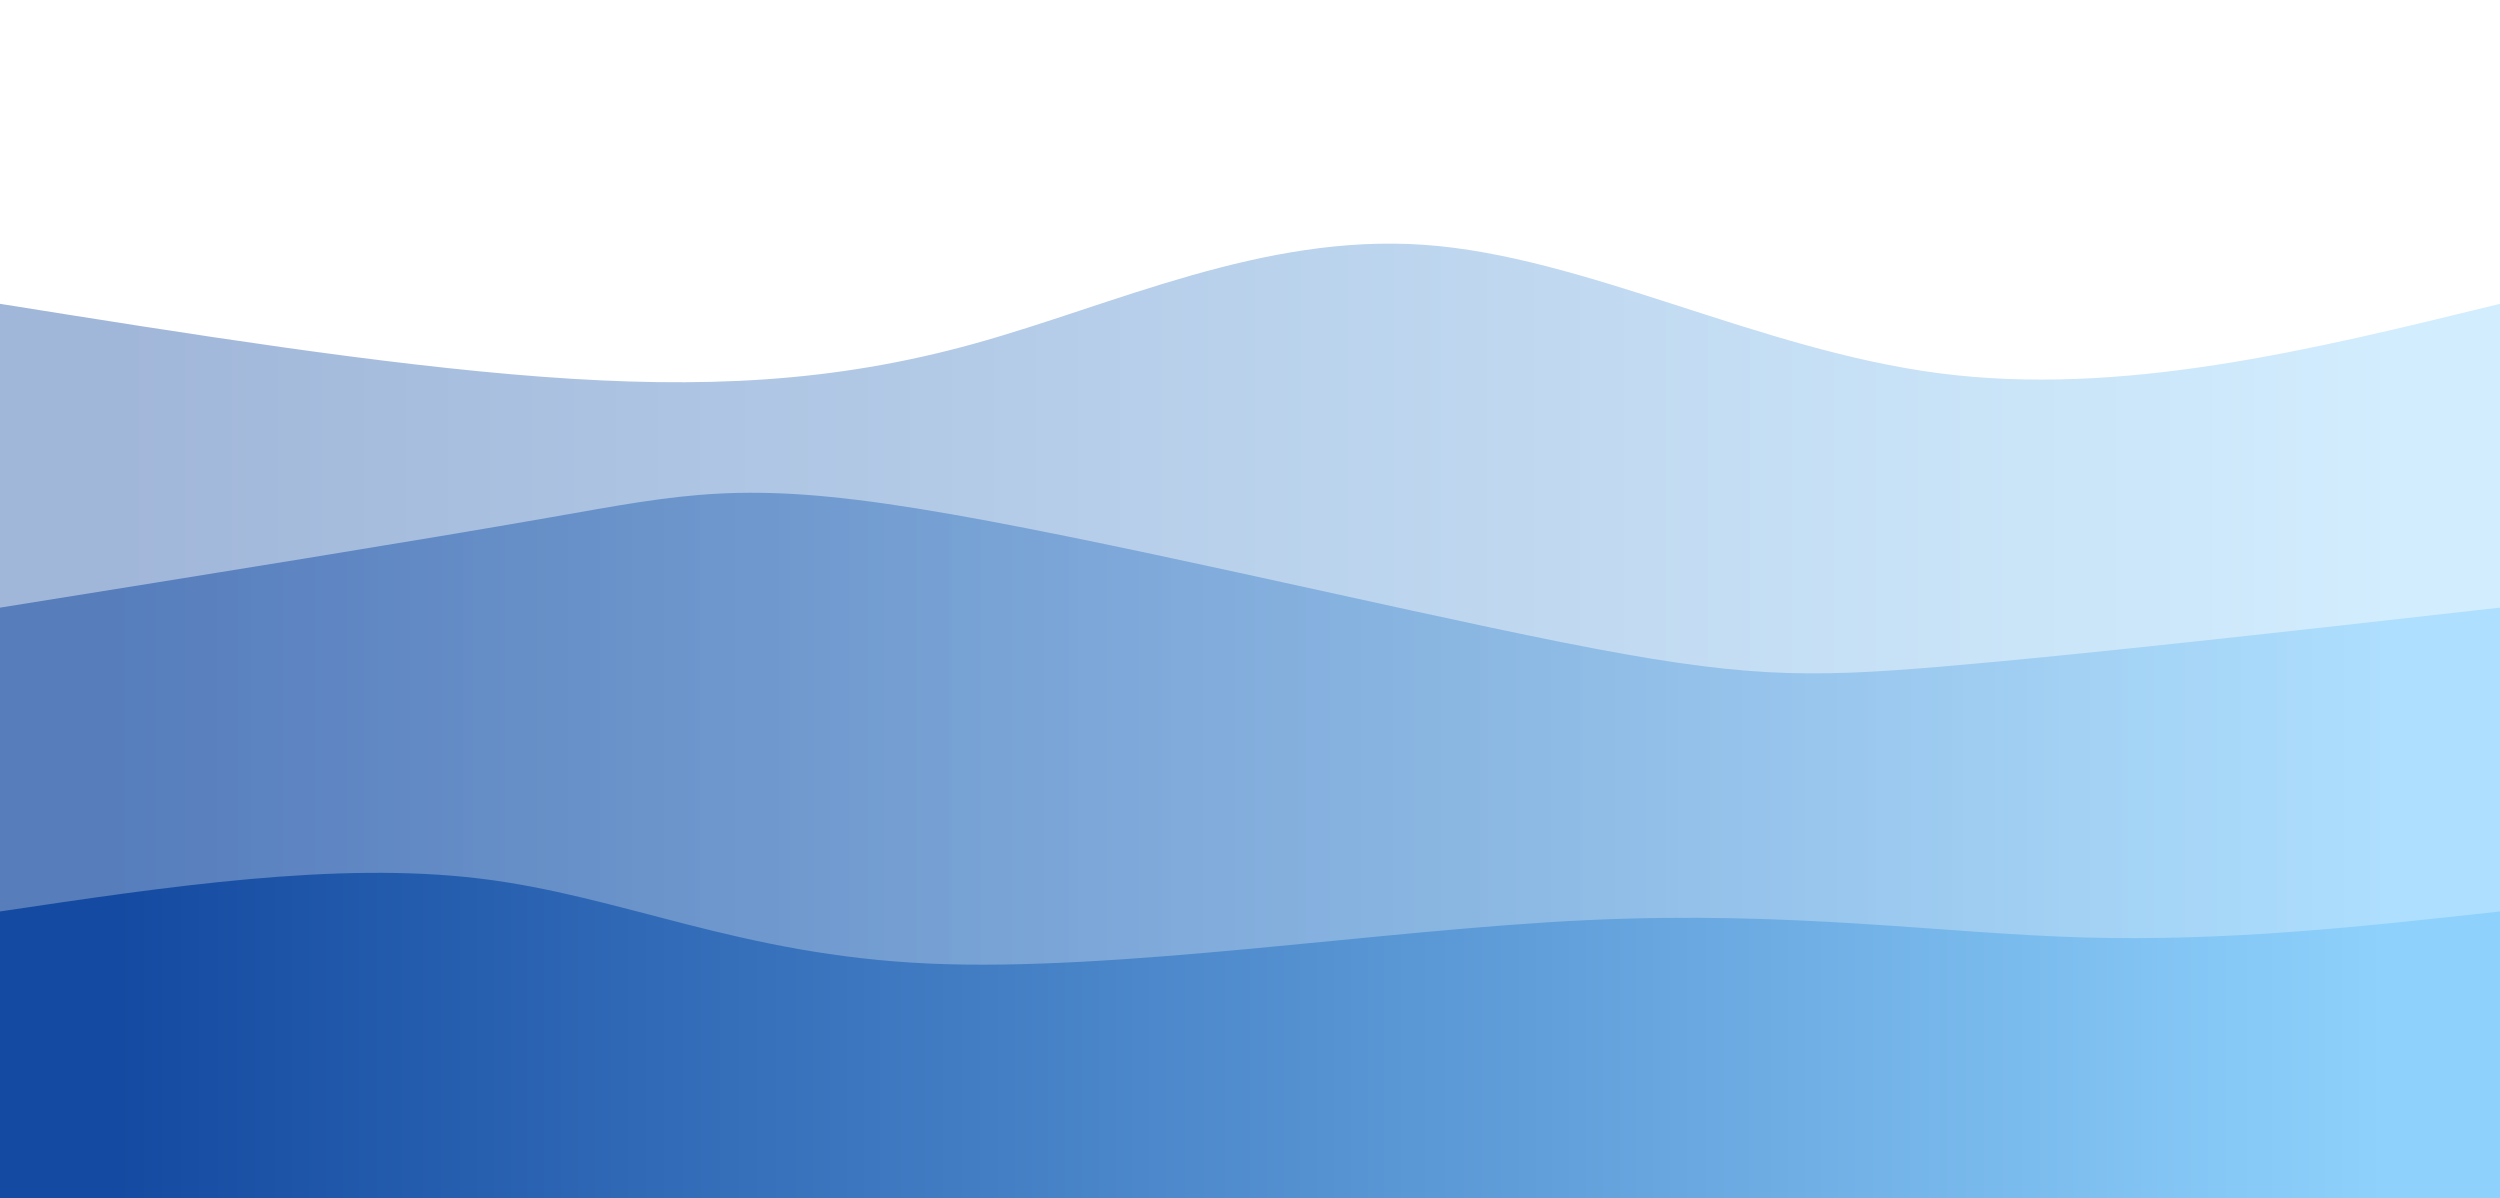
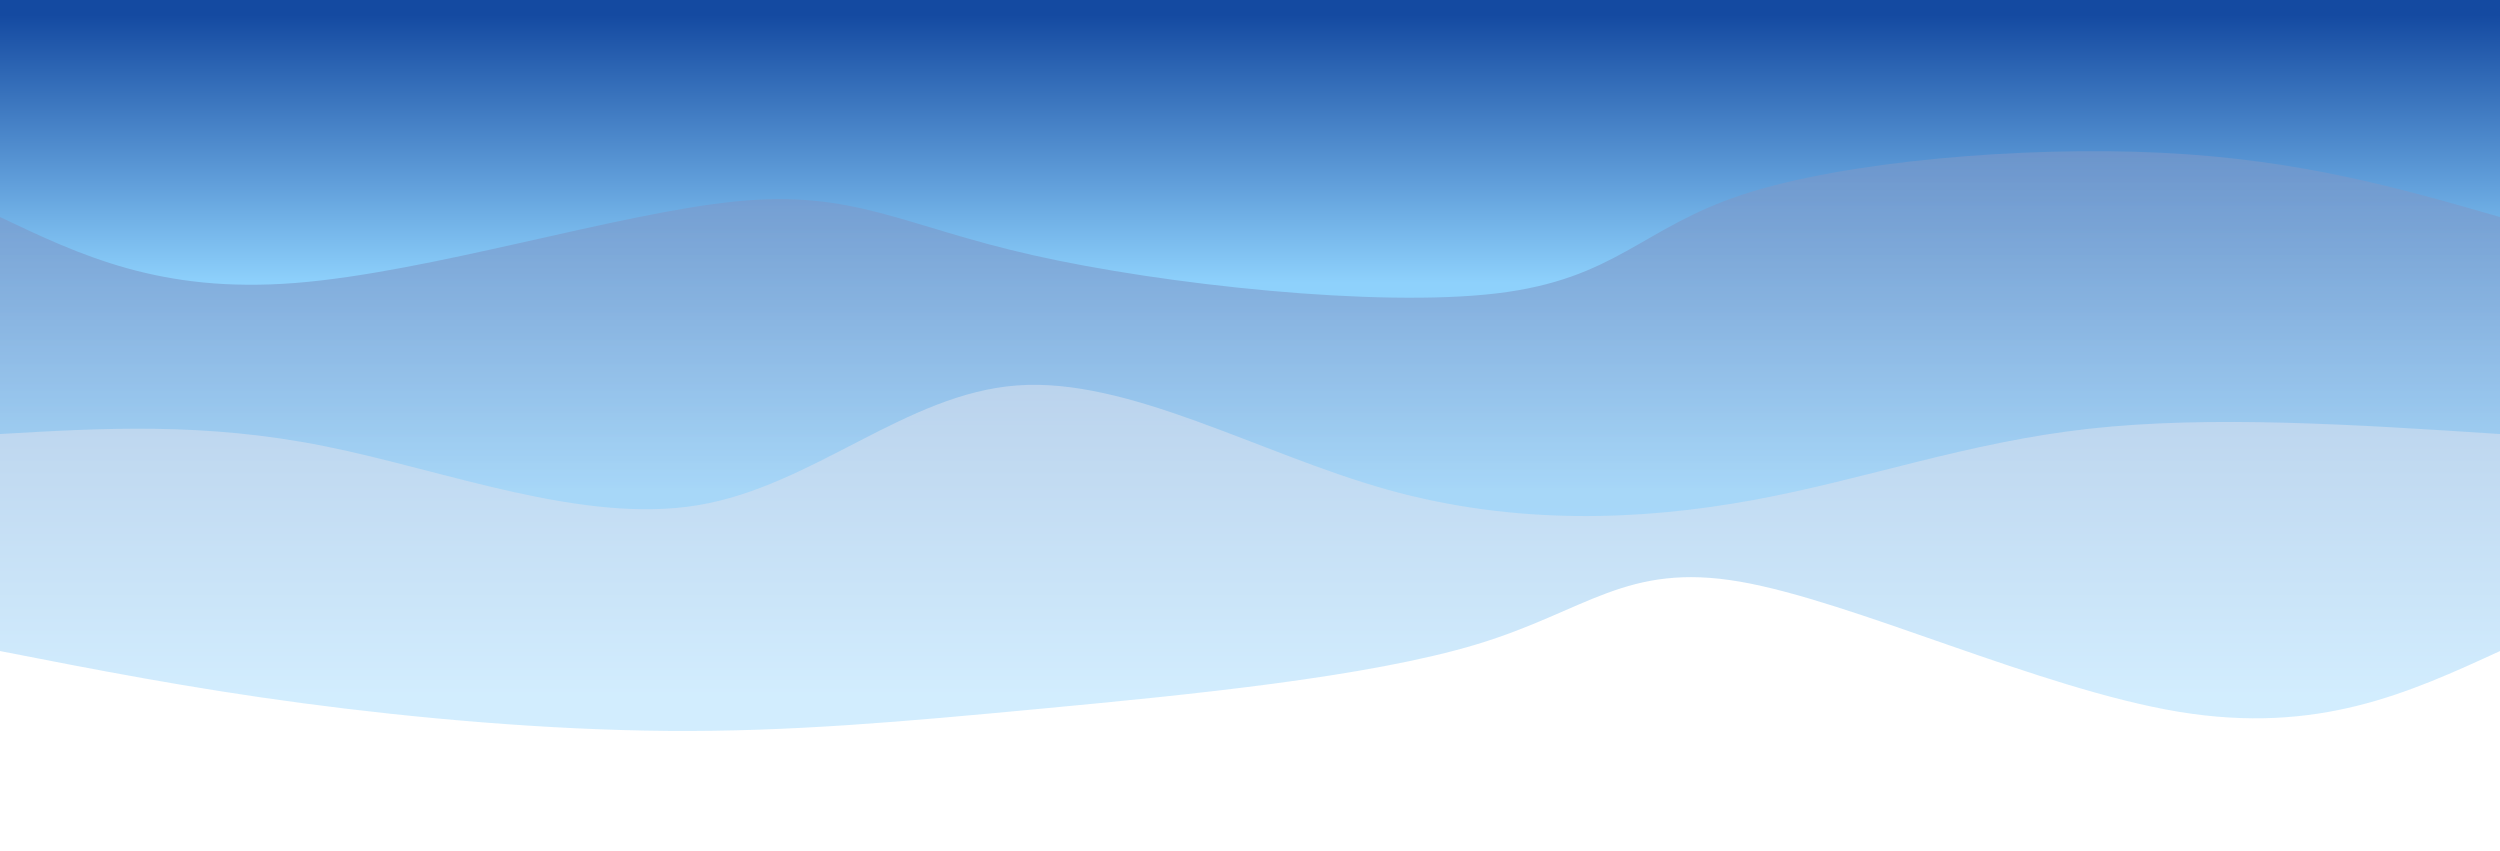
- <svg xmlns="http://www.w3.org/2000/svg" width="100%" height="100%" id="svg" viewBox="0 0 1440 690" class="transition duration-300 ease-in-out delay-150">
+ <svg xmlns="http://www.w3.org/2000/svg" width="100%" height="100%" id="svg" viewBox="0 0 1440 490" class="transition duration-300 ease-in-out delay-150">
  <defs>
-     <linearGradient id="gradient" x1="0%" y1="50%" x2="100%" y2="50%">
+     <linearGradient id="gradient" x1="50%" y1="100%" x2="50%" y2="0%">
      <stop offset="5%" stop-color="#144aa1" />
-       <stop offset="95%" stop-color="#8ed1fc" />
+       <stop offset="95%" stop-color="#8ED1FC" />
    </linearGradient>
  </defs>
-   <path d="M 0,700 C 0,700 0,175 0,175 C 109.665,192.522 219.33,210.043 312,217 C 404.67,223.957 480.344,220.349 561,198 C 641.656,175.651 727.292,134.56 820,141 C 912.708,147.44 1012.488,201.411 1117,215 C 1221.512,228.589 1330.756,201.794 1440,175 C 1440,175 1440,700 1440,700 Z" stroke="none" stroke-width="0" fill="url(#gradient)" fill-opacity="0.4" class="transition-all duration-300 ease-in-out delay-150 path-0" />
+   <path d="M 0,500 C 0,500 0,125 0,125 C 52.467,100.888 104.934,76.776 185,90 C 265.066,103.224 372.73,153.784 438,165 C 503.27,176.216 526.147,148.088 589,129 C 651.853,109.912 754.682,99.863 838,92 C 921.318,84.137 985.124,78.46 1055,79 C 1124.876,79.54 1200.822,86.297 1266,95 C 1331.178,103.703 1385.589,114.351 1440,125 C 1440,125 1440,500 1440,500 Z" stroke="none" stroke-width="0" fill="url(#gradient)" fill-opacity="0.4" class="transition-all duration-300 ease-in-out delay-150 path-0" transform="rotate(-180 720 250)" />
  <defs>
-     <linearGradient id="gradient" x1="0%" y1="50%" x2="100%" y2="50%">
+     <linearGradient id="gradient" x1="50%" y1="100%" x2="50%" y2="0%">
      <stop offset="5%" stop-color="#144aa1" />
-       <stop offset="95%" stop-color="#8ed1fc" />
+       <stop offset="95%" stop-color="#8ED1FC" />
    </linearGradient>
  </defs>
-   <path d="M 0,700 C 0,700 0,350 0,350 C 119.99,330.756 239.981,311.512 317,298 C 394.019,284.488 428.067,276.708 529,293 C 629.933,309.292 797.751,349.656 900,370 C 1002.249,390.344 1038.928,390.67 1118,384 C 1197.072,377.33 1318.536,363.665 1440,350 C 1440,350 1440,700 1440,700 Z" stroke="none" stroke-width="0" fill="url(#gradient)" fill-opacity="0.53" class="transition-all duration-300 ease-in-out delay-150 path-1" />
+   <path d="M 0,500 C 0,500 0,250 0,250 C 83.281,255.437 166.561,260.873 237,253 C 307.439,245.127 365.035,223.944 430,212 C 494.965,200.056 567.297,197.352 641,218 C 714.703,238.648 789.776,282.648 854,278 C 918.224,273.352 971.599,220.056 1038,209 C 1104.401,197.944 1183.829,229.127 1253,243 C 1322.171,256.873 1381.086,253.437 1440,250 C 1440,250 1440,500 1440,500 Z" stroke="none" stroke-width="0" fill="url(#gradient)" fill-opacity="0.53" class="transition-all duration-300 ease-in-out delay-150 path-1" transform="rotate(-180 720 250)" />
  <defs>
-     <linearGradient id="gradient" x1="0%" y1="50%" x2="100%" y2="50%">
+     <linearGradient id="gradient" x1="50%" y1="100%" x2="50%" y2="0%">
      <stop offset="5%" stop-color="#144aa1" />
-       <stop offset="95%" stop-color="#8ed1fc" />
+       <stop offset="95%" stop-color="#8ED1FC" />
    </linearGradient>
  </defs>
-   <path d="M 0,700 C 0,700 0,525 0,525 C 96.9,510.56 193.799,496.12 276,506 C 358.201,515.88 425.703,550.081 535,555 C 644.297,559.919 795.388,535.555 914,530 C 1032.612,524.445 1118.746,537.699 1201,540 C 1283.254,542.301 1361.627,533.651 1440,525 C 1440,525 1440,700 1440,700 Z" stroke="none" stroke-width="0" fill="url(#gradient)" fill-opacity="1" class="transition-all duration-300 ease-in-out delay-150 path-2" />
+   <path d="M 0,500 C 0,500 0,375 0,375 C 57.508,391.546 115.016,408.092 195,412 C 274.984,415.908 377.443,407.177 436,388 C 494.557,368.823 509.21,339.201 578,331 C 646.79,322.799 769.717,336.018 845,353 C 920.283,369.982 947.922,390.726 1016,384 C 1084.078,377.274 1192.594,343.078 1270,337 C 1347.406,330.922 1393.703,352.961 1440,375 C 1440,375 1440,500 1440,500 Z" stroke="none" stroke-width="0" fill="url(#gradient)" fill-opacity="1" class="transition-all duration-300 ease-in-out delay-150 path-2" transform="rotate(-180 720 250)" />
</svg>
